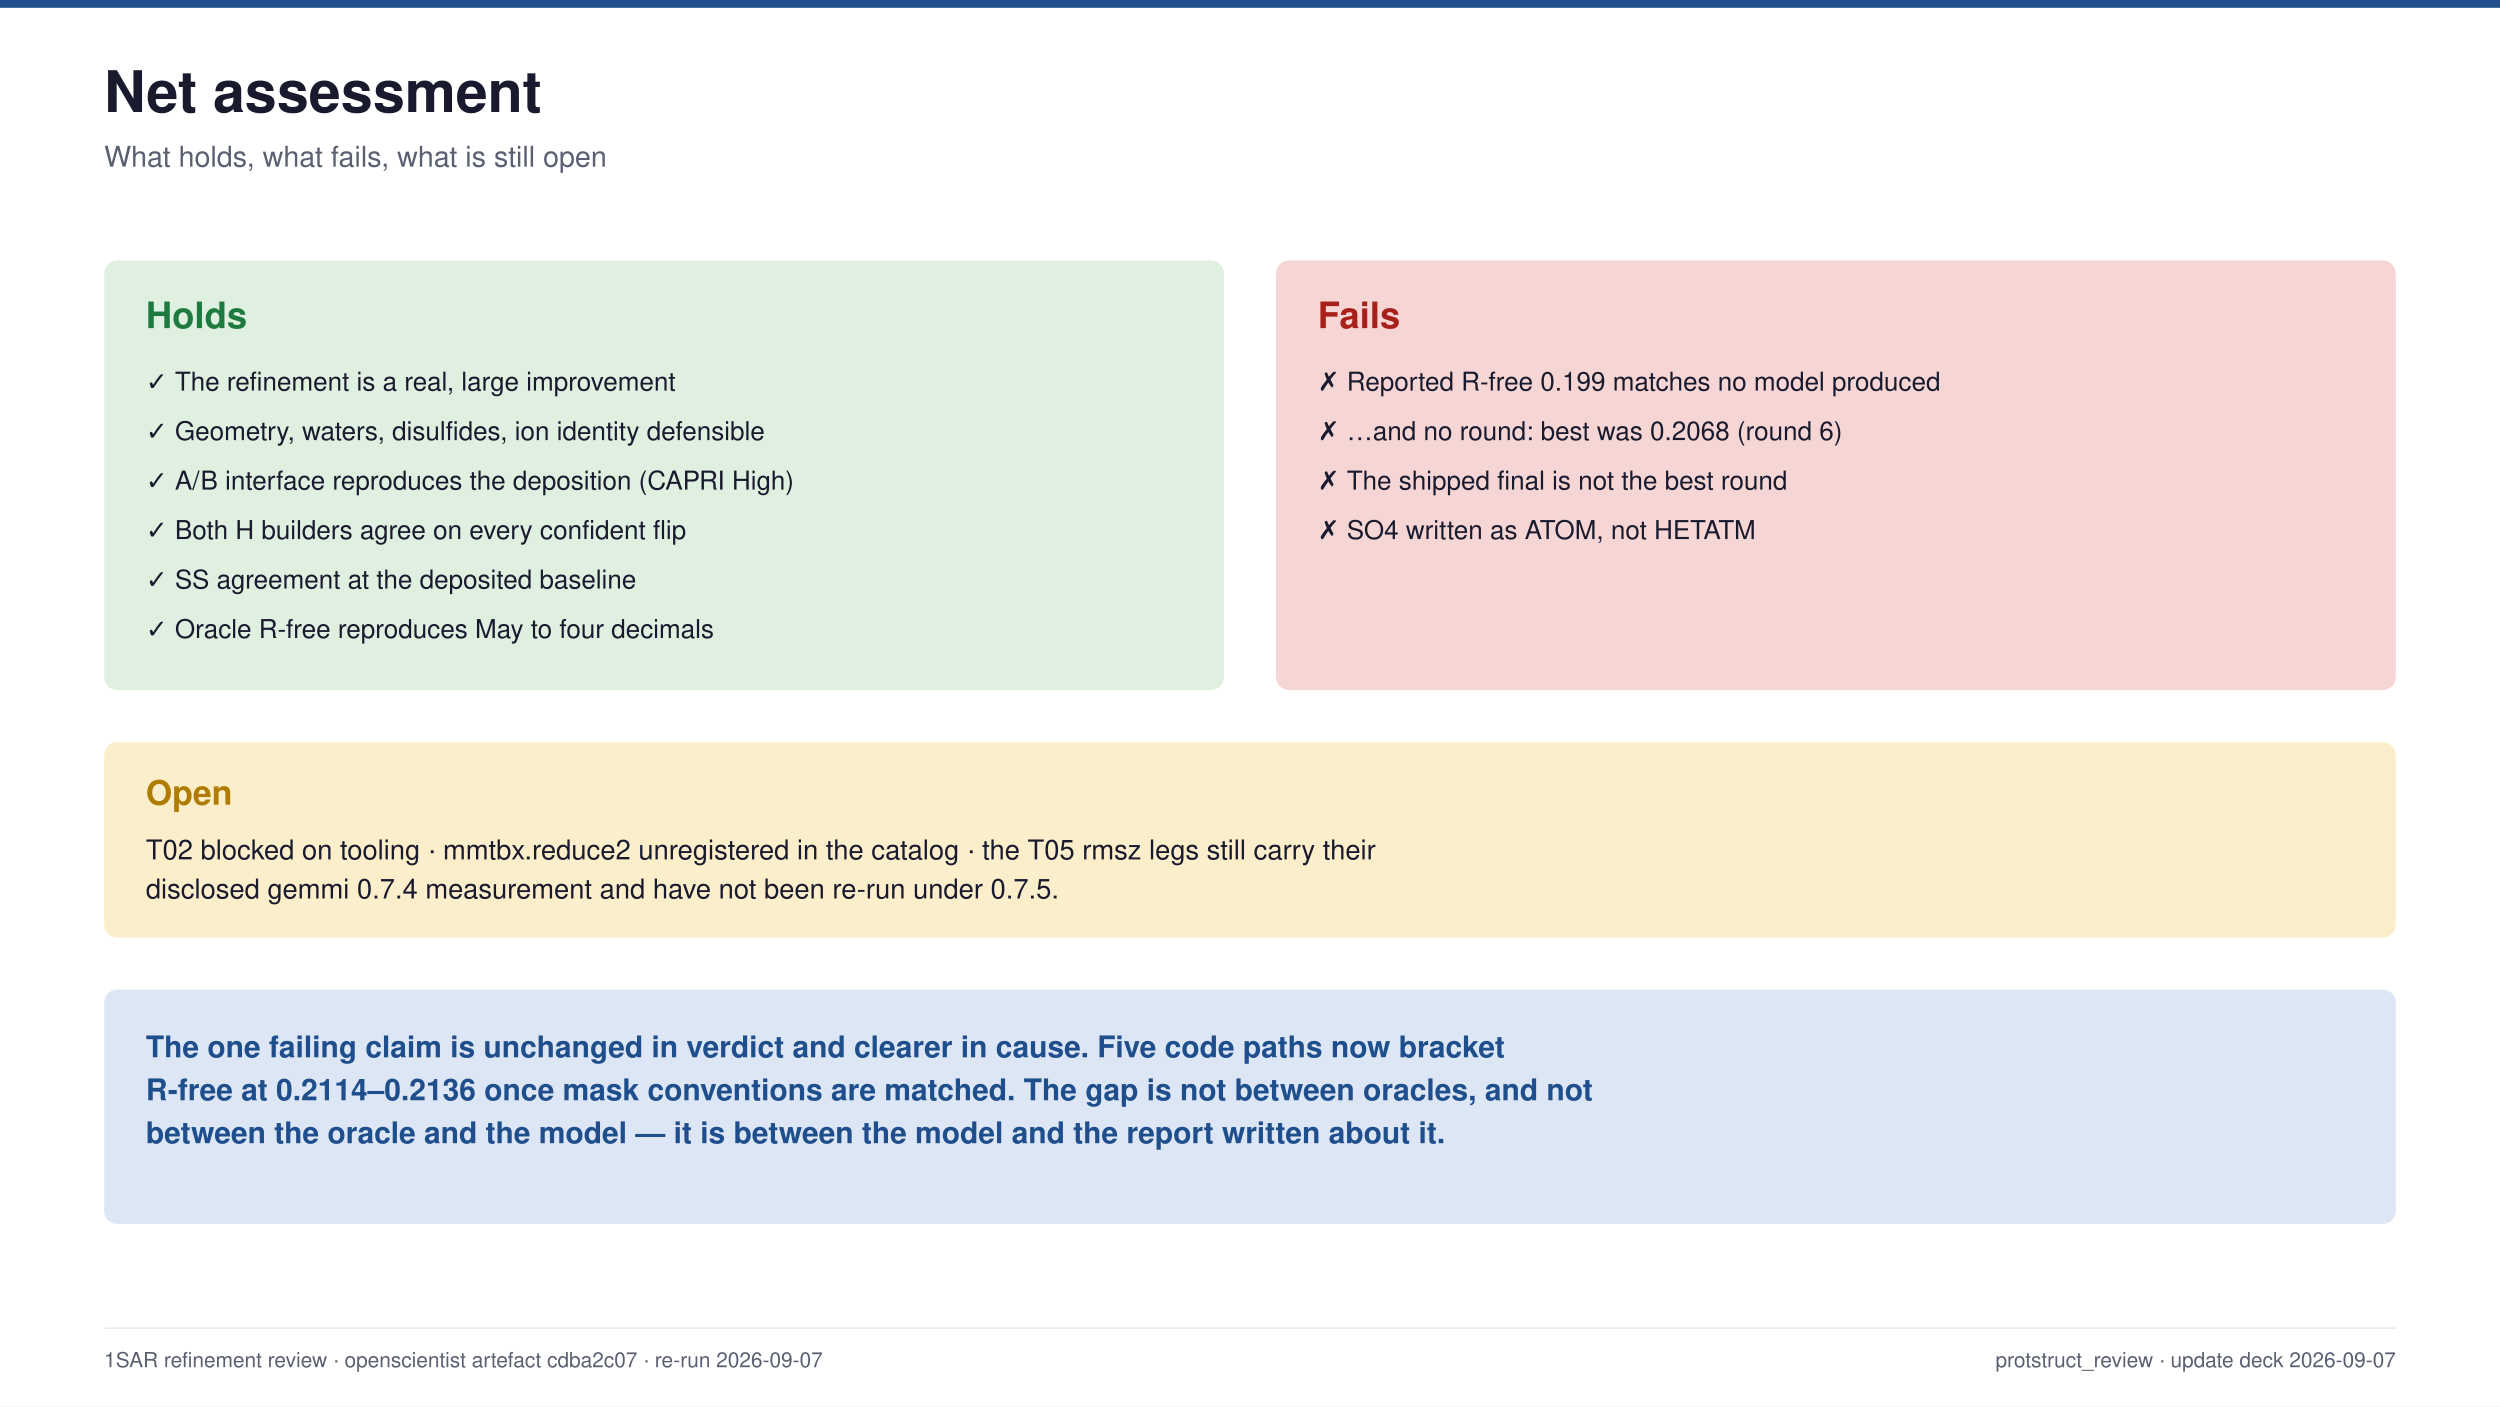
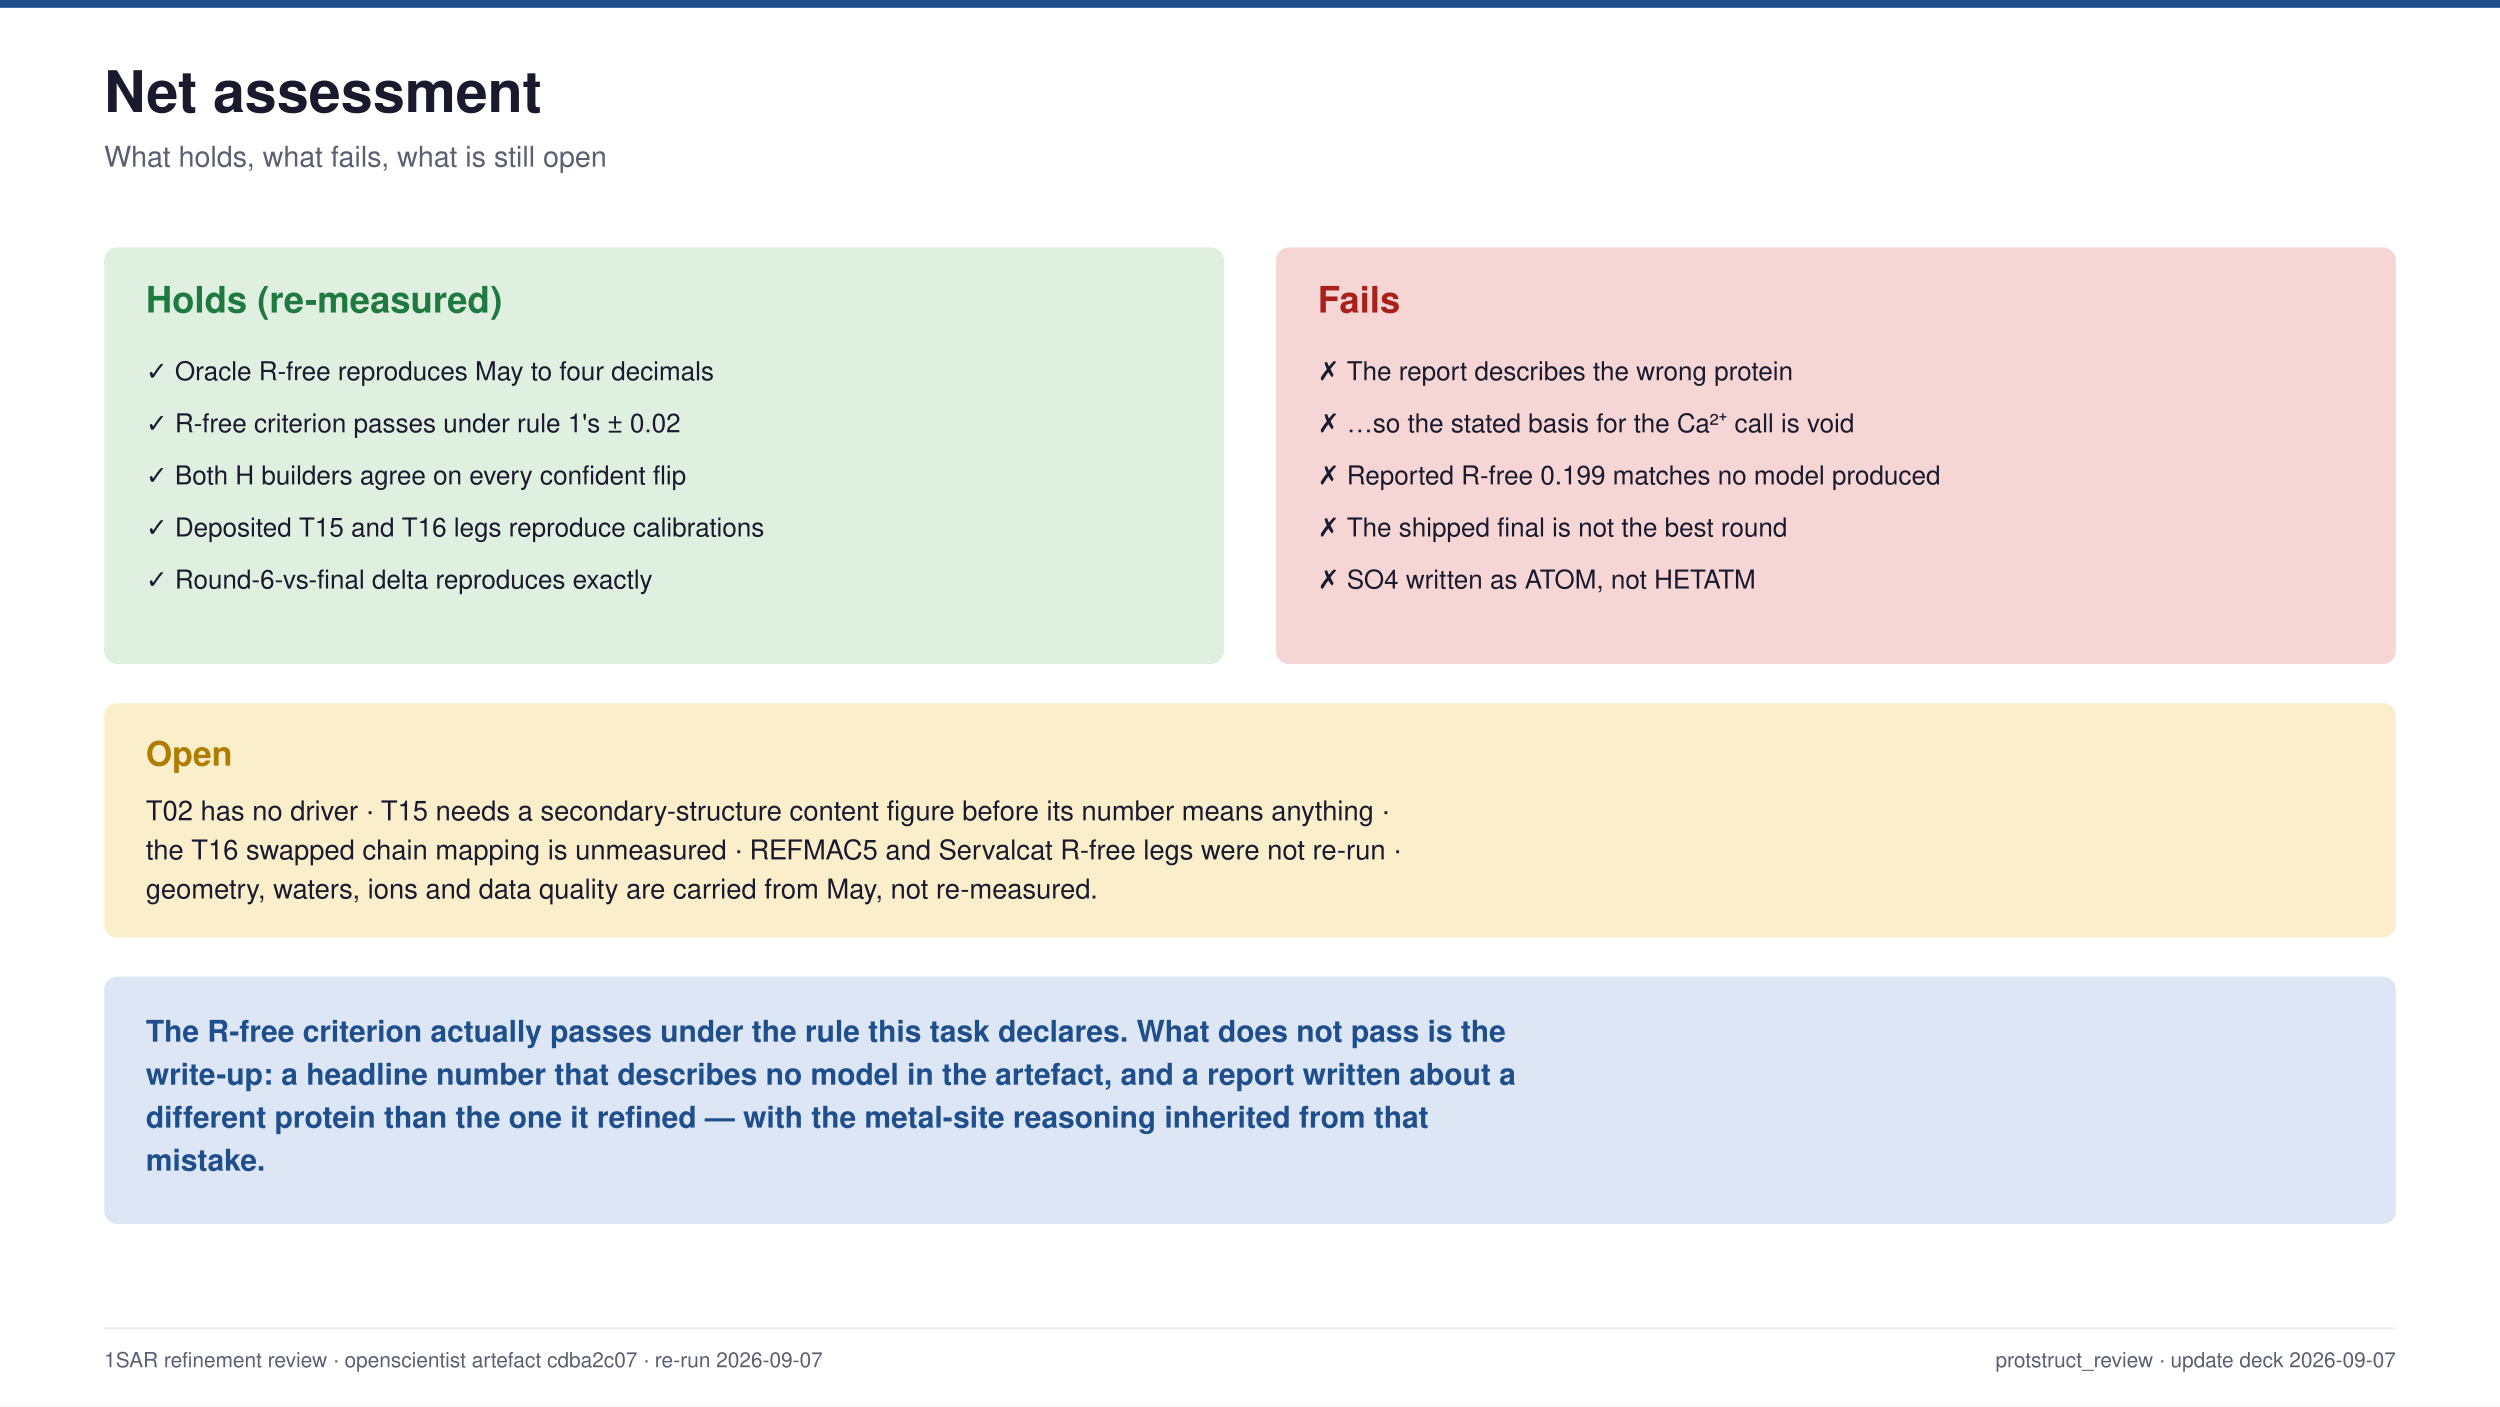
<svg xmlns="http://www.w3.org/2000/svg" width="1920" height="1080" viewBox="0 0 1920 1080" font-family="Helvetica, Arial, sans-serif">
  <rect width="100%" height="100%" fill="#ffffff" />
  <rect x="0" y="0" width="1920" height="6" fill="#1f4e8c" />
  <text x="80" y="86" font-size="44" font-weight="700" fill="#1a1a2e">Net assessment</text>
  <text x="80" y="128" font-size="22" font-weight="400" fill="#5a6071">What holds, what fails, what is still open</text>
  <line x1="80" y1="1020" x2="1840" y2="1020" stroke="#e3e6ee" stroke-width="1" />
  <text x="80" y="1050" font-size="16" fill="#5a6071">1SAR refinement review · openscientist artefact cdba2c07 · re-run 2026-09-07</text>
  <text x="1840" y="1050" font-size="16" fill="#5a6071" text-anchor="end">protstruct_review · update deck 2026-09-07</text>
-   <rect x="80" y="200" width="860" height="330" rx="10" ry="10" fill="#dff0e1" />
-   <text x="112" y="252" font-size="28" font-weight="700" fill="#1f7a3f">Holds</text>
-   <text x="112" y="300" font-size="20" fill="#1a1a2e">✓ The refinement is a real, large improvement</text>
-   <text x="112" y="338" font-size="20" fill="#1a1a2e">✓ Geometry, waters, disulfides, ion identity defensible</text>
-   <text x="112" y="376" font-size="20" fill="#1a1a2e">✓ A/B interface reproduces the deposition (CAPRI High)</text>
-   <text x="112" y="414" font-size="20" fill="#1a1a2e">✓ Both H builders agree on every confident flip</text>
-   <text x="112" y="452" font-size="20" fill="#1a1a2e">✓ SS agreement at the deposited baseline</text>
-   <text x="112" y="490" font-size="20" fill="#1a1a2e">✓ Oracle R-free reproduces May to four decimals</text>
-   <rect x="980" y="200" width="860" height="330" rx="10" ry="10" fill="#f5d6d4" />
-   <text x="1012" y="252" font-size="28" font-weight="700" fill="#a8201a">Fails</text>
-   <text x="1012" y="300" font-size="20" fill="#1a1a2e">✗ Reported R-free 0.199 matches no model produced</text>
-   <text x="1012" y="338" font-size="20" fill="#1a1a2e">✗ …and no round: best was 0.2068 (round 6)</text>
-   <text x="1012" y="376" font-size="20" fill="#1a1a2e">✗ The shipped final is not the best round</text>
-   <text x="1012" y="414" font-size="20" fill="#1a1a2e">✗ SO4 written as ATOM, not HETATM</text>
-   <rect x="80" y="570" width="1760" height="150" rx="10" ry="10" fill="#fbeecb" />
-   <text x="112" y="618" font-size="26" font-weight="700" fill="#b07c00">Open</text>
-   <text x="112" y="660" font-size="21" font-weight="400" fill="#1a1a2e">T02 blocked on tooling · mmtbx.reduce2 unregistered in the catalog · the T05 rmsz legs still carry their</text>
-   <text x="112" y="690" font-size="21" font-weight="400" fill="#1a1a2e">disclosed gemmi 0.7.4 measurement and have not been re-run under 0.7.5.</text>
-   <rect x="80" y="760" width="1760" height="180" rx="10" ry="10" fill="#dce6f4" />
-   <text x="112" y="812" font-size="23" font-weight="700" fill="#1f4e8c">The one failing claim is unchanged in verdict and clearer in cause. Five code paths now bracket</text>
-   <text x="112" y="845" font-size="23" font-weight="700" fill="#1f4e8c">R-free at 0.2114–0.2136 once mask conventions are matched. The gap is not between oracles, and not</text>
-   <text x="112" y="878" font-size="23" font-weight="700" fill="#1f4e8c">between the oracle and the model — it is between the model and the report written about it.</text>
+   <rect x="80" y="190" width="860" height="320" rx="10" ry="10" fill="#dff0e1" />
+   <text x="112" y="240" font-size="28" font-weight="700" fill="#1f7a3f">Holds (re-measured)</text>
+   <text x="112" y="292" font-size="20" fill="#1a1a2e">✓ Oracle R-free reproduces May to four decimals</text>
+   <text x="112" y="332" font-size="20" fill="#1a1a2e">✓ R-free criterion passes under rule 1's ± 0.02</text>
+   <text x="112" y="372" font-size="20" fill="#1a1a2e">✓ Both H builders agree on every confident flip</text>
+   <text x="112" y="412" font-size="20" fill="#1a1a2e">✓ Deposited T15 and T16 legs reproduce calibrations</text>
+   <text x="112" y="452" font-size="20" fill="#1a1a2e">✓ Round-6-vs-final delta reproduces exactly</text>
+   <rect x="980" y="190" width="860" height="320" rx="10" ry="10" fill="#f5d6d4" />
+   <text x="1012" y="240" font-size="28" font-weight="700" fill="#a8201a">Fails</text>
+   <text x="1012" y="292" font-size="20" fill="#1a1a2e">✗ The report describes the wrong protein</text>
+   <text x="1012" y="332" font-size="20" fill="#1a1a2e">✗ …so the stated basis for the Ca²⁺ call is void</text>
+   <text x="1012" y="372" font-size="20" fill="#1a1a2e">✗ Reported R-free 0.199 matches no model produced</text>
+   <text x="1012" y="412" font-size="20" fill="#1a1a2e">✗ The shipped final is not the best round</text>
+   <text x="1012" y="452" font-size="20" fill="#1a1a2e">✗ SO4 written as ATOM, not HETATM</text>
+   <rect x="80" y="540" width="1760" height="180" rx="10" ry="10" fill="#fbeecb" />
+   <text x="112" y="588" font-size="26" font-weight="700" fill="#b07c00">Open</text>
+   <text x="112" y="630" font-size="21" font-weight="400" fill="#1a1a2e">T02 has no driver · T15 needs a secondary-structure content figure before its number means anything ·</text>
+   <text x="112" y="660" font-size="21" font-weight="400" fill="#1a1a2e">the T16 swapped chain mapping is unmeasured · REFMAC5 and Servalcat R-free legs were not re-run ·</text>
+   <text x="112" y="690" font-size="21" font-weight="400" fill="#1a1a2e">geometry, waters, ions and data quality are carried from May, not re-measured.</text>
+   <rect x="80" y="750" width="1760" height="190" rx="10" ry="10" fill="#dce6f4" />
+   <text x="112" y="800" font-size="23" font-weight="700" fill="#1f4e8c">The R-free criterion actually passes under the rule this task declares. What does not pass is the</text>
+   <text x="112" y="833" font-size="23" font-weight="700" fill="#1f4e8c">write-up: a headline number that describes no model in the artefact, and a report written about a</text>
+   <text x="112" y="866" font-size="23" font-weight="700" fill="#1f4e8c">different protein than the one it refined — with the metal-site reasoning inherited from that</text>
+   <text x="112" y="899" font-size="23" font-weight="700" fill="#1f4e8c">mistake.</text>
</svg>
